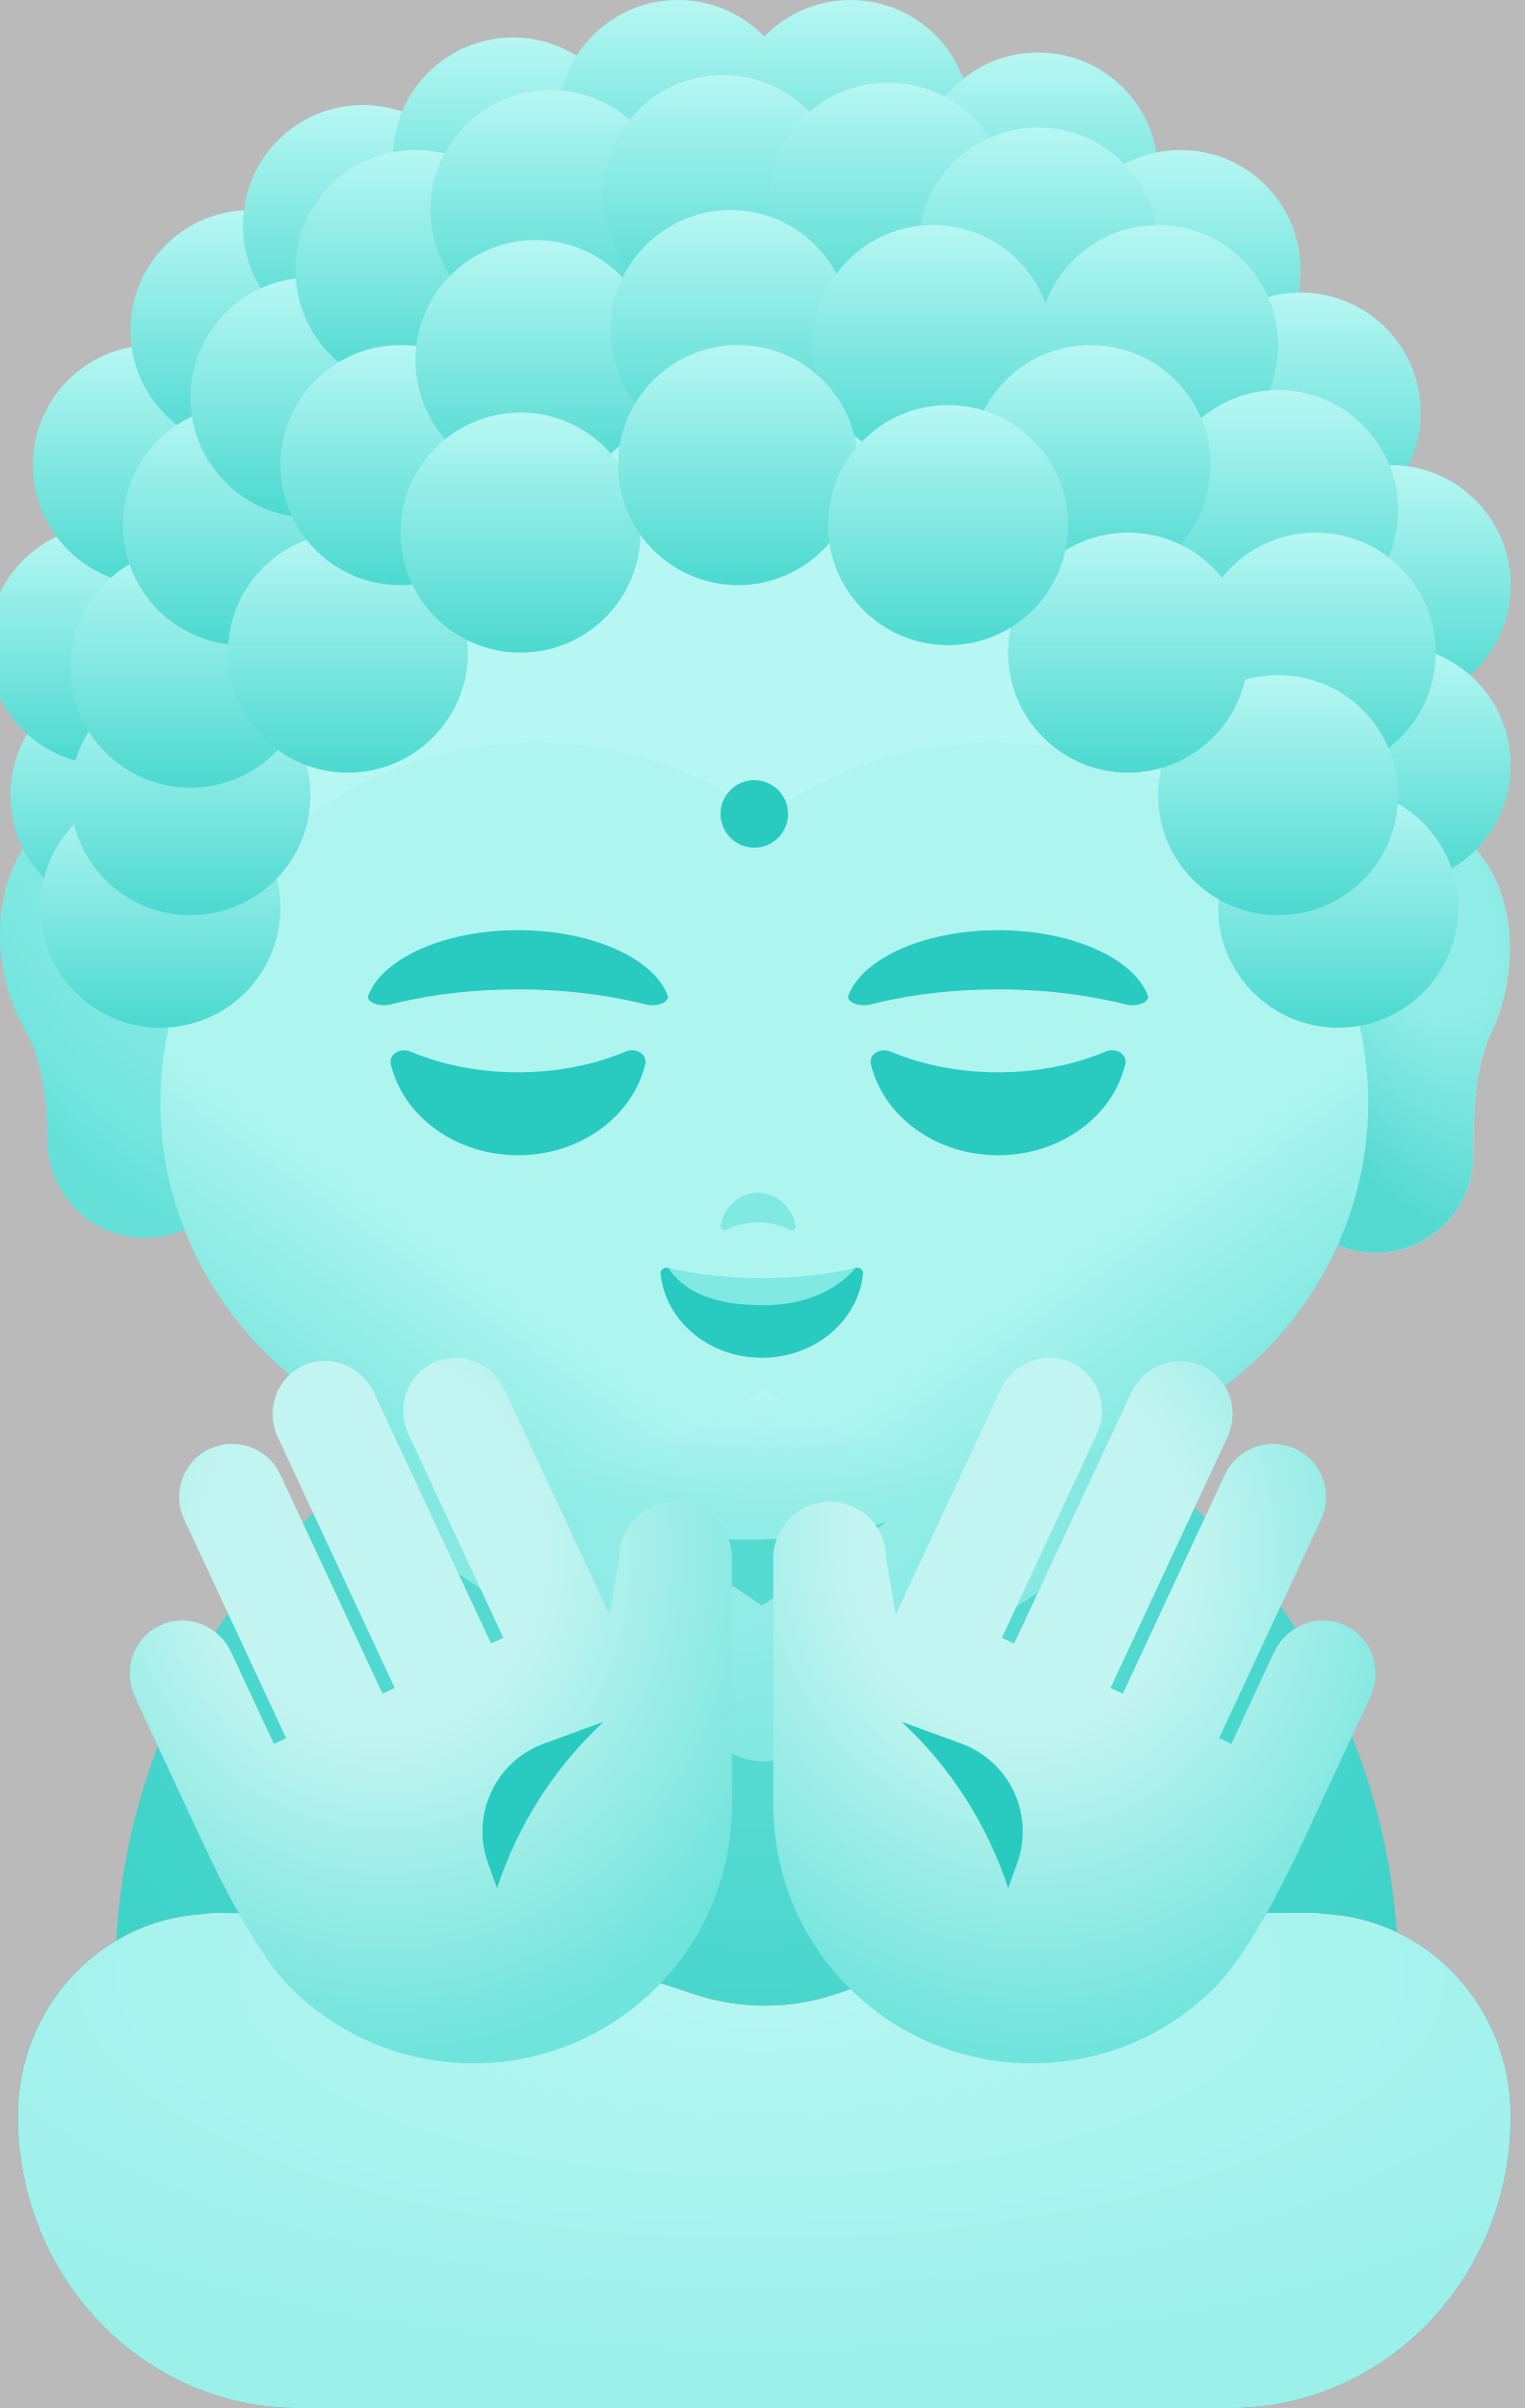
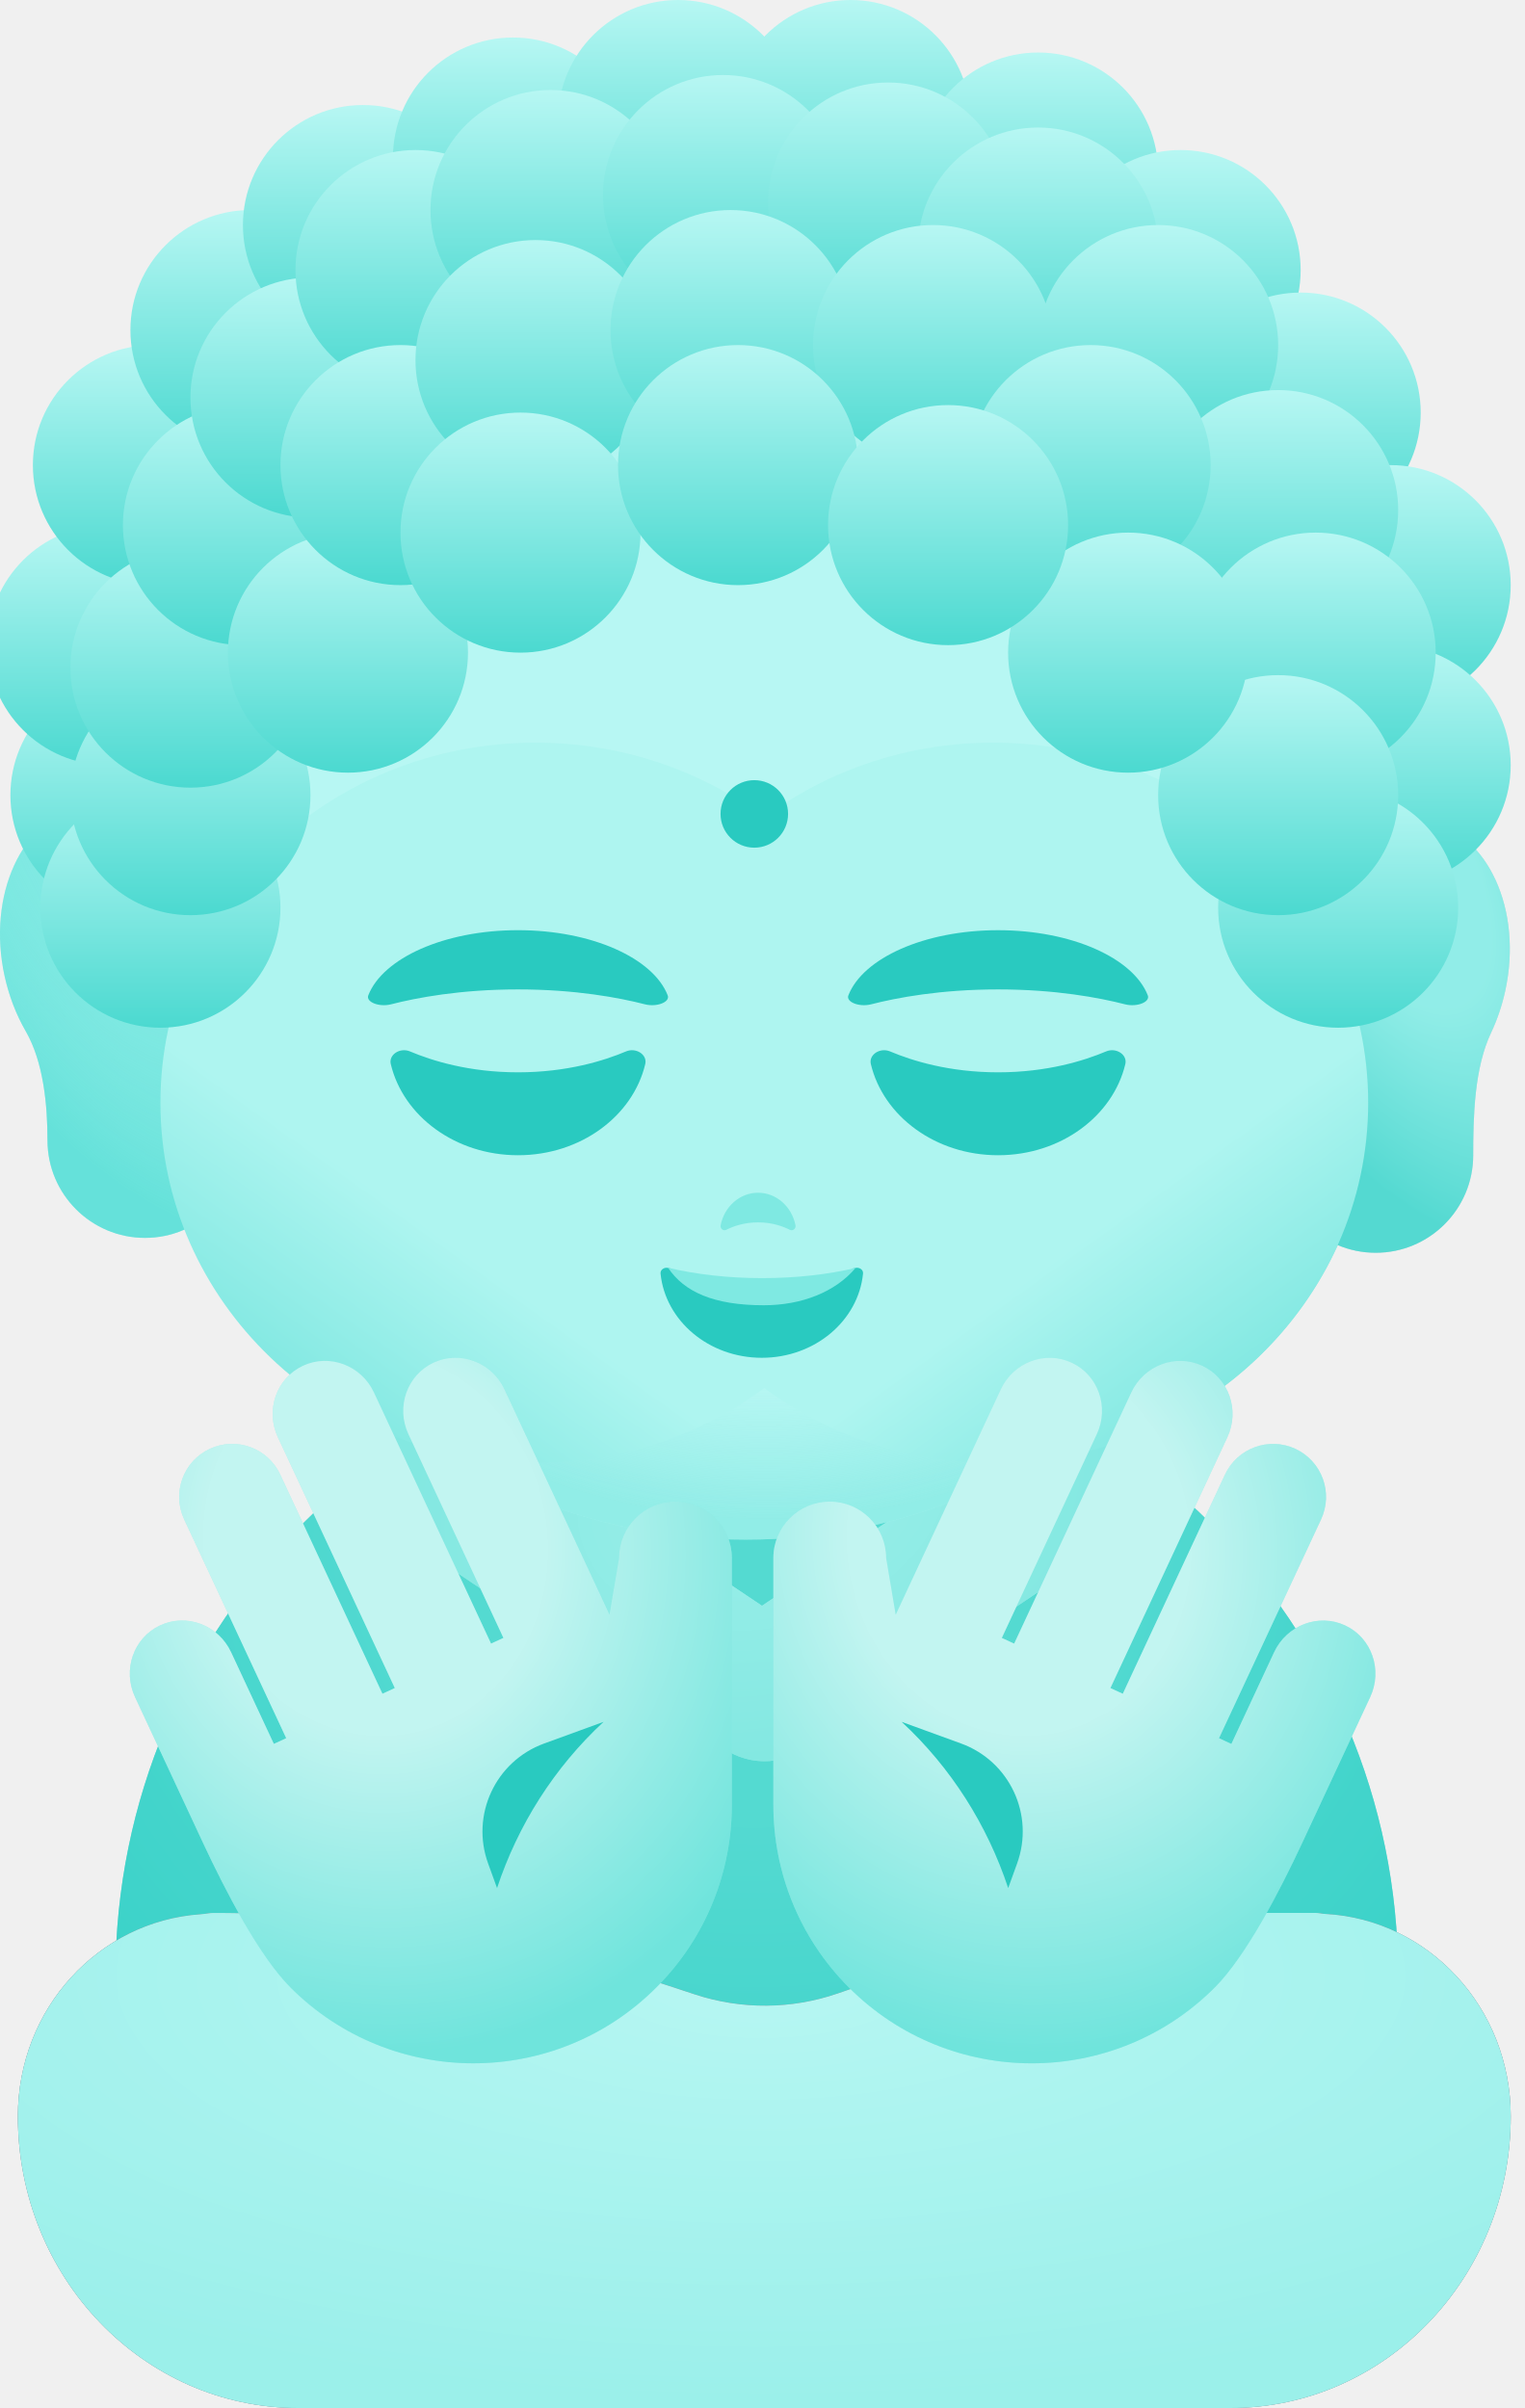
<svg xmlns="http://www.w3.org/2000/svg" width="88" height="139" viewBox="0 0 88 139" fill="none">
-   <rect width="88" height="139" fill="#F5F5F5" />
  <g id="ì ì Components">
-     <path d="M-4874 -205C-4874 -206.105 -4873.1 -207 -4872 -207H751C752.104 -207 753 -206.105 753 -205V6991C753 6992.1 752.104 6993 751 6993H-4872C-4873.1 6993 -4874 6992.1 -4874 6991V-205Z" fill="#2D2D2D" />
-     <path d="M-4872 -207V-206H751V-207V-208H-4872V-207ZM753 -205H752V6991H753H754V-205H753ZM751 6993V6992H-4872V6993V6994H751V6993ZM-4874 6991H-4873V-205H-4874H-4875V6991H-4874ZM-4872 6993V6992C-4872.55 6992 -4873 6991.55 -4873 6991H-4874H-4875C-4875 6992.66 -4873.66 6994 -4872 6994V6993ZM753 6991H752C752 6991.55 751.552 6992 751 6992V6993V6994C752.657 6994 754 6992.66 754 6991H753ZM751 -207V-206C751.552 -206 752 -205.552 752 -205H753H754C754 -206.657 752.657 -208 751 -208V-207ZM-4872 -207V-208C-4873.66 -208 -4875 -206.657 -4875 -205H-4874H-4873C-4873 -205.552 -4872.55 -206 -4872 -206V-207Z" fill="black" fill-opacity="0.1" />
    <g id="ë¶ì²">
-       <path d="M-608 -108C-608 -109.105 -607.105 -110 -606 -110H565C566.105 -110 567 -109.105 567 -108V1498C567 1499.1 566.105 1500 565 1500H-606C-607.105 1500 -608 1499.1 -608 1498V-108Z" fill="#BABABA" />
-       <path d="M-606 -110V-109H565V-110V-111H-606V-110ZM567 -108H566V1498H567H568V-108H567ZM565 1500V1499H-606V1500V1501H565V1500ZM-608 1498H-607V-108H-608H-609V1498H-608ZM-606 1500V1499C-606.552 1499 -607 1498.55 -607 1498H-608H-609C-609 1499.66 -607.657 1501 -606 1501V1500ZM567 1498H566C566 1498.55 565.552 1499 565 1499V1500V1501C566.657 1501 568 1499.66 568 1498H567ZM565 -110V-109C565.552 -109 566 -108.552 566 -108H567H568C568 -109.657 566.657 -111 565 -111V-110ZM-606 -110V-111C-607.657 -111 -609 -109.657 -609 -108H-608H-607C-607 -108.552 -606.552 -109 -606 -109V-110Z" fill="black" fill-opacity="0.1" />
      <g id="ë¶ì²_2">
        <rect x="-424.5" y="-31.5" width="563" height="691" rx="4.5" stroke="#9747FF" stroke-dasharray="10 5" />
        <g id="íì =ê¸°ë³¸, ìì=ë¯¼í¸">
          <g id="art" clip-path="url(#clip0_260_4375)">
            <path id="Vector" d="M60.651 84.235C48.839 86.086 37.824 78.393 36.047 67.052C34.27 55.712 42.404 45.017 54.216 43.166C66.027 41.315 77.043 49.008 78.82 60.349C80.597 71.689 72.462 82.384 60.651 84.235Z" fill="url(#paint0_radial_260_4375)" fill-opacity="0.5" />
            <path id="Vector_2" d="M27.673 84.235C39.484 86.086 50.5 78.393 52.277 67.052C54.053 55.712 45.919 45.017 34.107 43.166C22.296 41.315 11.28 49.008 9.503 60.349C7.726 71.689 15.861 82.384 27.673 84.235Z" fill="url(#paint1_radial_260_4375)" fill-opacity="0.5" />
            <g id="ë¶ì²_3">
              <g id="Group 5">
                <g id="Rectangle 33">
                  <path d="M6.661 114.096C6.661 93.651 23.234 77.078 43.679 77.078C64.123 77.078 80.696 93.651 80.696 114.096V129.907H6.661V114.096Z" fill="#29CAC0" />
                  <path d="M6.661 114.096C6.661 93.651 23.234 77.078 43.679 77.078C64.123 77.078 80.696 93.651 80.696 114.096V129.907H6.661V114.096Z" fill="url(#paint2_radial_260_4375)" fill-opacity="0.5" />
                </g>
                <g id="Union">
                  <path d="M60.592 81.537C62.478 80.27 65.033 80.773 66.299 82.659C67.565 84.545 67.063 87.1 65.177 88.367L46.413 100.967C44.759 102.077 42.59 101.827 41.228 100.476C40.79 100.363 40.364 100.176 39.967 99.91L22.778 88.367C20.892 87.1 20.39 84.545 21.656 82.659C22.922 80.773 25.477 80.27 27.363 81.537L43.977 92.692L60.592 81.537Z" fill="#BBF7F3" />
                  <path d="M60.592 81.537C62.478 80.27 65.033 80.773 66.299 82.659C67.565 84.545 67.063 87.1 65.177 88.367L46.413 100.967C44.759 102.077 42.59 101.827 41.228 100.476C40.79 100.363 40.364 100.176 39.967 99.91L22.778 88.367C20.892 87.1 20.39 84.545 21.656 82.659C22.922 80.773 25.477 80.27 27.363 81.537L43.977 92.692L60.592 81.537Z" fill="url(#paint3_radial_260_4375)" fill-opacity="0.5" />
                </g>
                <path id="Union_2" d="M75.484 48.502C77.122 46.458 80.169 46.87 82.384 47.356C85.887 48.124 87.897 52.534 86.873 57.206C86.685 58.065 86.407 58.873 86.057 59.614C85.091 61.659 85.026 64.424 85.026 66.686C85.026 69.795 82.506 72.315 79.397 72.315C76.289 72.314 73.77 69.794 73.769 66.686C73.769 63.996 74.262 60.649 73.977 57.974C73.858 56.849 73.918 55.646 74.186 54.424C74.562 52.705 74.531 49.692 75.484 48.502Z" fill="#FFDBE4" />
                <path id="Vector_3" d="M44.015 87.74C62.382 87.74 77.271 72.849 77.271 54.479C77.271 36.109 62.382 21.218 44.015 21.218C25.648 21.218 10.759 36.109 10.759 54.479C10.759 72.849 25.648 87.74 44.015 87.74Z" fill="url(#paint4_linear_260_4375)" />
                <g id="Vector_4">
                  <path d="M43.861 88.01C62.377 88.01 77.388 73.312 77.388 55.181C77.388 37.05 62.377 22.352 43.861 22.352C25.344 22.352 10.333 37.05 10.333 55.181C10.333 73.312 25.344 88.01 43.861 88.01Z" fill="#B7F7F3" />
                  <path d="M43.861 88.01C62.377 88.01 77.388 73.312 77.388 55.181C77.388 37.05 62.377 22.352 43.861 22.352C25.344 22.352 10.333 37.05 10.333 55.181C10.333 73.312 25.344 88.01 43.861 88.01Z" fill="url(#paint5_radial_260_4375)" fill-opacity="0.5" />
                </g>
                <path id="Vector_5" d="M44.149 77.134C63.517 77.134 79.218 61.431 79.218 42.06C79.218 22.688 63.517 6.985 44.149 6.985C24.781 6.985 9.08 22.688 9.08 42.06C9.08 61.431 24.781 77.134 44.149 77.134Z" fill="#AEF5F0" />
                <path id="Vector 1" d="M24.196 103.059C23.33 103.059 23.113 110.564 23.113 114.317L25.062 117.781C25.134 112.874 25.062 103.059 24.196 103.059Z" fill="#FFADC2" />
                <path id="Vector 2" d="M64.915 103.059C65.781 103.059 65.997 110.564 65.997 114.317L64.049 117.781C63.976 112.874 64.049 103.059 64.915 103.059Z" fill="#FFADC2" />
                <g id="Vector_6">
                  <path d="M72.736 110.421C65.495 110.421 58.306 111.629 51.463 113.996L48.367 115.067C45.687 115.993 42.796 116.015 40.104 115.129L38.603 114.634C30.138 111.845 21.224 110.424 12.312 110.424C12.059 110.424 11.821 110.486 11.571 110.501C5.694 110.907 1.033 115.943 1.033 122.163C1.033 131.462 8.276 139 17.211 139H71.013C79.948 139 87.191 131.462 87.191 122.163C87.191 115.888 82.447 110.804 76.495 110.483C76.299 110.473 76.111 110.421 75.912 110.421H72.739H72.736Z" fill="#4E5968" />
                  <path d="M72.736 110.421C65.495 110.421 58.306 111.629 51.463 113.996L48.367 115.067C45.687 115.993 42.796 116.015 40.104 115.129L38.603 114.634C30.138 111.845 21.224 110.424 12.312 110.424C12.059 110.424 11.821 110.486 11.571 110.501C5.694 110.907 1.033 115.943 1.033 122.163C1.033 131.462 8.276 139 17.211 139H71.013C79.948 139 87.191 131.462 87.191 122.163C87.191 115.888 82.447 110.804 76.495 110.483C76.299 110.473 76.111 110.421 75.912 110.421H72.739H72.736Z" fill="#B7F7F3" />
                  <path d="M72.736 110.421C65.495 110.421 58.306 111.629 51.463 113.996L48.367 115.067C45.687 115.993 42.796 116.015 40.104 115.129L38.603 114.634C30.138 111.845 21.224 110.424 12.312 110.424C12.059 110.424 11.821 110.486 11.571 110.501C5.694 110.907 1.033 115.943 1.033 122.163C1.033 131.462 8.276 139 17.211 139H71.013C79.948 139 87.191 131.462 87.191 122.163C87.191 115.888 82.447 110.804 76.495 110.483C76.299 110.473 76.111 110.421 75.912 110.421H72.739H72.736Z" fill="url(#paint6_radial_260_4375)" fill-opacity="0.5" />
                </g>
              </g>
              <g id="Group 45">
                <g id="Union_3">
                  <path d="M75.483 48.502C77.121 46.458 80.168 46.87 82.383 47.356C85.886 48.124 87.896 52.534 86.872 57.206C86.684 58.065 86.406 58.873 86.056 59.614C85.09 61.659 85.025 64.424 85.025 66.686C85.025 69.795 82.505 72.315 79.397 72.315C76.288 72.314 73.769 69.794 73.769 66.686C73.769 63.996 74.261 60.649 73.976 57.974C73.857 56.849 73.917 55.646 74.185 54.424C74.561 52.705 74.53 49.692 75.483 48.502Z" fill="#7FE9E2" />
                  <path d="M75.483 48.502C77.121 46.458 80.168 46.87 82.383 47.356C85.886 48.124 87.896 52.534 86.872 57.206C86.684 58.065 86.406 58.873 86.056 59.614C85.09 61.659 85.025 64.424 85.025 66.686C85.025 69.795 82.505 72.315 79.397 72.315C76.288 72.314 73.769 69.794 73.769 66.686C73.769 63.996 74.261 60.649 73.976 57.974C73.857 56.849 73.917 55.646 74.185 54.424C74.561 52.705 74.53 49.692 75.483 48.502Z" fill="url(#paint7_radial_260_4375)" fill-opacity="0.5" />
                </g>
                <g id="Union_4">
                  <path d="M4.755 46.497C6.97 46.011 10.017 45.599 11.655 47.643C12.608 48.833 12.577 51.846 12.954 53.565C13.153 54.473 13.237 55.371 13.218 56.234C13.153 59.174 13.998 62.886 13.998 65.826C13.998 68.935 11.477 71.456 8.369 71.456C5.261 71.456 2.741 68.935 2.741 65.826C2.741 63.772 2.509 61.305 1.484 59.525C0.942 58.585 0.522 57.513 0.266 56.347C-0.758 51.676 1.252 47.265 4.755 46.497Z" fill="#7FE9E2" />
                  <path d="M4.755 46.497C6.97 46.011 10.017 45.599 11.655 47.643C12.608 48.833 12.577 51.846 12.954 53.565C13.153 54.473 13.237 55.371 13.218 56.234C13.153 59.174 13.998 62.886 13.998 65.826C13.998 68.935 11.477 71.456 8.369 71.456C5.261 71.456 2.741 68.935 2.741 65.826C2.741 63.772 2.509 61.305 1.484 59.525C0.942 58.585 0.522 57.513 0.266 56.347C-0.758 51.676 1.252 47.265 4.755 46.497Z" fill="url(#paint8_radial_260_4375)" fill-opacity="0.5" />
                </g>
                <g id="Vector_7">
                  <path d="M43.034 88.874C61.401 88.874 76.29 73.983 76.29 55.613C76.29 37.243 61.401 22.352 43.034 22.352C24.668 22.352 9.778 37.243 9.778 55.613C9.778 73.983 24.668 88.874 43.034 88.874Z" fill="#B7F7F3" />
                  <path d="M43.034 88.874C61.401 88.874 76.29 73.983 76.29 55.613C76.29 37.243 61.401 22.352 43.034 22.352C24.668 22.352 9.778 37.243 9.778 55.613C9.778 73.983 24.668 88.874 43.034 88.874Z" fill="url(#paint9_radial_260_4375)" fill-opacity="0.5" />
                </g>
                <path id="Vector_8" d="M30.906 84.439C42.862 84.439 52.554 75.133 52.554 63.654C52.554 52.175 42.862 42.869 30.906 42.869C18.951 42.869 9.259 52.175 9.259 63.654C9.259 75.133 18.951 84.439 30.906 84.439Z" fill="url(#paint10_linear_260_4375)" />
                <path id="Vector_9" d="M57.317 84.439C69.272 84.439 78.964 75.133 78.964 63.654C78.964 52.175 69.272 42.869 57.317 42.869C45.361 42.869 35.669 52.175 35.669 63.654C35.669 75.133 45.361 84.439 57.317 84.439Z" fill="url(#paint11_linear_260_4375)" />
                <g id="Group 44">
                  <path id="Vector_10" d="M7.527 52.828C11.353 52.828 14.454 49.727 14.454 45.9C14.454 42.074 11.353 38.972 7.527 38.972C3.701 38.972 0.6 42.074 0.6 45.9C0.6 49.727 3.701 52.828 7.527 52.828Z" fill="url(#paint12_linear_260_4375)" />
                  <path id="Vector_11" d="M6.228 44.168C10.054 44.168 13.155 41.066 13.155 37.24C13.155 33.413 10.054 30.311 6.228 30.311C2.402 30.311 -0.699 33.413 -0.699 37.24C-0.699 41.066 2.402 44.168 6.228 44.168Z" fill="url(#paint13_linear_260_4375)" />
                  <path id="Vector_12" d="M8.826 33.776C12.652 33.776 15.753 30.674 15.753 26.848C15.753 23.021 12.652 19.919 8.826 19.919C5 19.919 1.898 23.021 1.898 26.848C1.898 30.674 5 33.776 8.826 33.776Z" fill="url(#paint14_linear_260_4375)" />
                  <path id="Vector_13" d="M14.455 25.982C18.28 25.982 21.382 22.88 21.382 19.053C21.382 15.227 18.28 12.125 14.455 12.125C10.629 12.125 7.527 15.227 7.527 19.053C7.527 22.88 10.629 25.982 14.455 25.982Z" fill="url(#paint15_linear_260_4375)" />
                  <path id="Vector_14" d="M20.948 19.919C24.774 19.919 27.875 16.817 27.875 12.991C27.875 9.164 24.774 6.062 20.948 6.062C17.122 6.062 14.021 9.164 14.021 12.991C14.021 16.817 17.122 19.919 20.948 19.919Z" fill="url(#paint16_linear_260_4375)" />
                  <path id="Vector_15" d="M29.607 16.022C33.433 16.022 36.534 12.92 36.534 9.094C36.534 5.267 33.433 2.165 29.607 2.165C25.781 2.165 22.68 5.267 22.68 9.094C22.68 12.92 25.781 16.022 29.607 16.022Z" fill="url(#paint17_linear_260_4375)" />
                  <path id="Vector_16" d="M39.132 13.857C42.958 13.857 46.06 10.755 46.06 6.928C46.06 3.102 42.958 0 39.132 0C35.306 0 32.205 3.102 32.205 6.928C32.205 10.755 35.306 13.857 39.132 13.857Z" fill="url(#paint18_linear_260_4375)" />
                  <path id="Vector_17" d="M49.089 13.857C52.915 13.857 56.017 10.755 56.017 6.928C56.017 3.102 52.915 0 49.089 0C45.264 0 42.162 3.102 42.162 6.928C42.162 10.755 45.264 13.857 49.089 13.857Z" fill="url(#paint19_linear_260_4375)" />
                  <path id="Vector_18" d="M59.914 16.888C63.74 16.888 66.842 13.786 66.842 9.96C66.842 6.133 63.74 3.031 59.914 3.031C56.089 3.031 52.987 6.133 52.987 9.96C52.987 13.786 56.089 16.888 59.914 16.888Z" fill="url(#paint20_linear_260_4375)" />
                  <path id="Vector_19" d="M68.14 22.517C71.966 22.517 75.067 19.415 75.067 15.589C75.067 11.762 71.966 8.66 68.14 8.66C64.314 8.66 61.213 11.762 61.213 15.589C61.213 19.415 64.314 22.517 68.14 22.517Z" fill="url(#paint21_linear_260_4375)" />
                  <path id="Vector_20" d="M75.068 30.745C78.894 30.745 81.995 27.643 81.995 23.816C81.995 19.99 78.894 16.888 75.068 16.888C71.242 16.888 68.141 19.99 68.141 23.816C68.141 27.643 71.242 30.745 75.068 30.745Z" fill="url(#paint22_linear_260_4375)" />
                  <path id="Vector_21" d="M80.263 40.704C84.089 40.704 87.19 37.602 87.19 33.776C87.19 29.949 84.089 26.848 80.263 26.848C76.437 26.848 73.336 29.949 73.336 33.776C73.336 37.602 76.437 40.704 80.263 40.704Z" fill="url(#paint23_linear_260_4375)" />
                  <path id="Vector_22" d="M80.263 51.096C84.089 51.096 87.19 47.994 87.19 44.168C87.19 40.341 84.089 37.239 80.263 37.239C76.437 37.239 73.336 40.341 73.336 44.168C73.336 47.994 76.437 51.096 80.263 51.096Z" fill="url(#paint24_linear_260_4375)" />
                  <path id="Vector_23" d="M77.232 59.324C81.058 59.324 84.159 56.222 84.159 52.395C84.159 48.569 81.058 45.467 77.232 45.467C73.406 45.467 70.305 48.569 70.305 52.395C70.305 56.222 73.406 59.324 77.232 59.324Z" fill="url(#paint25_linear_260_4375)" />
                  <path id="Vector_24" d="M9.258 59.324C13.084 59.324 16.186 56.221 16.186 52.395C16.186 48.569 13.084 45.467 9.258 45.467C5.432 45.467 2.331 48.569 2.331 52.395C2.331 56.221 5.432 59.324 9.258 59.324Z" fill="url(#paint26_linear_260_4375)" />
                  <path id="Vector_25" d="M10.991 52.828C14.816 52.828 17.918 49.727 17.918 45.9C17.918 42.074 14.816 38.972 10.991 38.972C7.165 38.972 4.063 42.074 4.063 45.9C4.063 49.727 7.165 52.828 10.991 52.828Z" fill="url(#paint27_linear_260_4375)" />
                  <path id="Vector_26" d="M10.991 45.467C14.816 45.467 17.918 42.365 17.918 38.539C17.918 34.712 14.816 31.61 10.991 31.61C7.165 31.61 4.063 34.712 4.063 38.539C4.063 42.365 7.165 45.467 10.991 45.467Z" fill="url(#paint28_linear_260_4375)" />
                  <path id="Vector_27" d="M14.021 37.24C17.847 37.24 20.948 34.138 20.948 30.311C20.948 26.485 17.847 23.383 14.021 23.383C10.195 23.383 7.094 26.485 7.094 30.311C7.094 34.138 10.195 37.24 14.021 37.24Z" fill="url(#paint29_linear_260_4375)" />
                  <path id="Vector_28" d="M17.919 29.878C21.744 29.878 24.846 26.776 24.846 22.95C24.846 19.124 21.744 16.022 17.919 16.022C14.093 16.022 10.991 19.124 10.991 22.95C10.991 26.776 14.093 29.878 17.919 29.878Z" fill="url(#paint30_linear_260_4375)" />
                  <path id="Vector_29" d="M23.98 22.517C27.806 22.517 30.907 19.415 30.907 15.589C30.907 11.762 27.806 8.66 23.98 8.66C20.154 8.66 17.053 11.762 17.053 15.589C17.053 19.415 20.154 22.517 23.98 22.517Z" fill="url(#paint31_linear_260_4375)" />
                  <path id="Vector_30" d="M31.772 19.053C35.598 19.053 38.699 15.951 38.699 12.124C38.699 8.298 35.598 5.196 31.772 5.196C27.946 5.196 24.845 8.298 24.845 12.124C24.845 15.951 27.946 19.053 31.772 19.053Z" fill="url(#paint32_linear_260_4375)" />
                  <path id="Vector_31" d="M41.73 18.187C45.556 18.187 48.657 15.085 48.657 11.258C48.657 7.432 45.556 4.33 41.73 4.33C37.904 4.33 34.803 7.432 34.803 11.258C34.803 15.085 37.904 18.187 41.73 18.187Z" fill="url(#paint33_linear_260_4375)" />
                  <path id="Vector_32" d="M51.255 18.62C55.081 18.62 58.183 15.518 58.183 11.691C58.183 7.865 55.081 4.763 51.255 4.763C47.43 4.763 44.328 7.865 44.328 11.691C44.328 15.518 47.43 18.62 51.255 18.62Z" fill="url(#paint34_linear_260_4375)" />
                  <path id="Vector_33" d="M59.914 21.218C63.74 21.218 66.842 18.116 66.842 14.29C66.842 10.463 63.74 7.361 59.914 7.361C56.089 7.361 52.987 10.463 52.987 14.29C52.987 18.116 56.089 21.218 59.914 21.218Z" fill="url(#paint35_linear_260_4375)" />
                  <path id="Vector_34" d="M66.841 26.847C70.667 26.847 73.769 23.745 73.769 19.919C73.769 16.092 70.667 12.99 66.841 12.99C63.016 12.99 59.914 16.092 59.914 19.919C59.914 23.745 63.016 26.847 66.841 26.847Z" fill="url(#paint36_linear_260_4375)" />
                  <path id="Vector_35" d="M73.769 36.373C77.595 36.373 80.696 33.272 80.696 29.445C80.696 25.619 77.595 22.517 73.769 22.517C69.943 22.517 66.842 25.619 66.842 29.445C66.842 33.272 69.943 36.373 73.769 36.373Z" fill="url(#paint37_linear_260_4375)" />
                  <path id="Vector_36" d="M75.934 44.601C79.76 44.601 82.861 41.499 82.861 37.673C82.861 33.846 79.76 30.744 75.934 30.744C72.108 30.744 69.007 33.846 69.007 37.673C69.007 41.499 72.108 44.601 75.934 44.601Z" fill="url(#paint38_linear_260_4375)" />
                  <path id="Vector_37" d="M73.769 52.828C77.595 52.828 80.696 49.727 80.696 45.9C80.696 42.074 77.595 38.972 73.769 38.972C69.943 38.972 66.842 42.074 66.842 45.9C66.842 49.727 69.943 52.828 73.769 52.828Z" fill="url(#paint39_linear_260_4375)" />
                  <path id="Vector_38" d="M20.081 44.601C23.907 44.601 27.009 41.499 27.009 37.673C27.009 33.846 23.907 30.744 20.081 30.744C16.256 30.744 13.154 33.846 13.154 37.673C13.154 41.499 16.256 44.601 20.081 44.601Z" fill="url(#paint40_linear_260_4375)" />
                  <path id="Vector_39" d="M23.113 33.776C26.939 33.776 30.04 30.674 30.04 26.848C30.04 23.021 26.939 19.919 23.113 19.919C19.287 19.919 16.186 23.021 16.186 26.848C16.186 30.674 19.287 33.776 23.113 33.776Z" fill="url(#paint41_linear_260_4375)" />
                  <path id="Vector_40" d="M30.906 27.713C34.732 27.713 37.833 24.611 37.833 20.785C37.833 16.959 34.732 13.857 30.906 13.857C27.08 13.857 23.979 16.959 23.979 20.785C23.979 24.611 27.08 27.713 30.906 27.713Z" fill="url(#paint42_linear_260_4375)" />
                  <path id="Vector_41" d="M42.164 25.982C45.989 25.982 49.091 22.88 49.091 19.053C49.091 15.227 45.989 12.125 42.164 12.125C38.338 12.125 35.236 15.227 35.236 19.053C35.236 22.88 38.338 25.982 42.164 25.982Z" fill="url(#paint43_linear_260_4375)" />
                  <path id="Vector_42" d="M53.852 26.847C57.678 26.847 60.779 23.745 60.779 19.919C60.779 16.092 57.678 12.99 53.852 12.99C50.026 12.99 46.925 16.092 46.925 19.919C46.925 23.745 50.026 26.847 53.852 26.847Z" fill="url(#paint44_linear_260_4375)" />
                  <path id="Vector_43" d="M62.945 33.776C66.771 33.776 69.872 30.674 69.872 26.848C69.872 23.021 66.771 19.919 62.945 19.919C59.119 19.919 56.018 23.021 56.018 26.848C56.018 30.674 59.119 33.776 62.945 33.776Z" fill="url(#paint45_linear_260_4375)" />
                  <path id="Vector_44" d="M65.11 44.601C68.936 44.601 72.037 41.499 72.037 37.673C72.037 33.846 68.936 30.744 65.11 30.744C61.284 30.744 58.183 33.846 58.183 37.673C58.183 41.499 61.284 44.601 65.11 44.601Z" fill="url(#paint46_linear_260_4375)" />
                  <path id="Vector_45" d="M30.041 37.673C33.866 37.673 36.968 34.571 36.968 30.745C36.968 26.918 33.866 23.816 30.041 23.816C26.215 23.816 23.113 26.918 23.113 30.745C23.113 34.571 26.215 37.673 30.041 37.673Z" fill="url(#paint47_linear_260_4375)" />
                  <path id="Vector_46" d="M42.596 33.776C46.422 33.776 49.523 30.674 49.523 26.848C49.523 23.021 46.422 19.919 42.596 19.919C38.77 19.919 35.669 23.021 35.669 26.848C35.669 30.674 38.77 33.776 42.596 33.776Z" fill="url(#paint48_linear_260_4375)" />
                  <path id="Vector_47" d="M54.718 37.24C58.544 37.24 61.645 34.138 61.645 30.311C61.645 26.485 58.544 23.383 54.718 23.383C50.892 23.383 47.791 26.485 47.791 30.311C47.791 34.138 50.892 37.24 54.718 37.24Z" fill="url(#paint49_linear_260_4375)" />
                </g>
                <g id="Group 4">
                  <path id="Vector_48" d="M43.534 48.931C44.61 48.931 45.483 48.059 45.483 46.982C45.483 45.906 44.61 45.034 43.534 45.034C42.458 45.034 41.586 45.906 41.586 46.982C41.586 48.059 42.458 48.931 43.534 48.931Z" fill="#29CAC0" />
                  <path id="Vector_49" d="M49.376 73.19C49.324 73.202 49.267 73.21 49.214 73.222C48.081 74.483 46.193 75.19 44.049 75.19C41.221 75.19 39.569 74.479 38.663 73.211C38.629 73.203 38.592 73.198 38.558 73.19C38.329 73.138 38.102 73.3 38.123 73.514C38.397 76.241 40.907 78.377 43.967 78.377C47.027 78.377 49.538 76.241 49.81 73.514C49.832 73.299 49.605 73.138 49.376 73.19Z" fill="#29CAC0" />
                  <path id="Vector_50" d="M44.081 75.345C46.28 75.345 48.217 74.572 49.38 73.192C47.798 73.562 45.963 73.779 43.996 73.779C42.007 73.779 40.15 73.558 38.556 73.18C39.485 74.568 41.18 75.345 44.081 75.345Z" fill="#7FE9E2" />
                  <path id="Vector_51" d="M23.667 60.694C23.089 60.449 22.425 60.878 22.553 61.42C23.267 64.427 26.284 66.685 29.897 66.685C33.511 66.685 36.528 64.427 37.241 61.42C37.37 60.878 36.706 60.449 36.128 60.694C34.867 61.227 32.72 61.899 29.897 61.899C27.074 61.899 24.927 61.227 23.667 60.694Z" fill="#29CAC0" />
                  <path id="Vector_52" d="M63.835 60.694C64.413 60.449 65.077 60.878 64.948 61.42C64.235 64.427 61.218 66.685 57.604 66.685C53.991 66.685 50.974 64.427 50.26 61.42C50.132 60.878 50.796 60.449 51.374 60.694C52.634 61.227 54.781 61.899 57.604 61.899C60.425 61.899 62.574 61.227 63.835 60.694Z" fill="#29CAC0" />
                  <path id="Vector_53" d="M37.227 57.974C37.906 58.149 38.688 57.843 38.536 57.456C37.697 55.308 34.148 53.694 29.896 53.694C25.645 53.694 22.096 55.308 21.256 57.456C21.105 57.843 21.886 58.149 22.566 57.974C24.049 57.593 26.575 57.113 29.896 57.113C33.215 57.113 35.743 57.593 37.227 57.974Z" fill="#29CAC0" />
                  <path id="Vector_54" d="M64.935 57.974C65.614 58.149 66.396 57.843 66.244 57.456C65.405 55.308 61.856 53.695 57.604 53.695C53.353 53.695 49.804 55.308 48.964 57.456C48.813 57.843 49.594 58.149 50.274 57.974C51.757 57.593 54.283 57.113 57.604 57.113C60.923 57.113 63.452 57.593 64.935 57.974Z" fill="#29CAC0" />
                  <path id="Vector_55" d="M45.583 70.99C45.753 71.078 45.949 70.924 45.911 70.731C45.701 69.657 44.813 68.85 43.751 68.85C42.688 68.85 41.8 69.657 41.591 70.731C41.553 70.924 41.748 71.078 41.918 70.99C42.289 70.8 42.92 70.56 43.751 70.56C44.58 70.56 45.212 70.8 45.583 70.99Z" fill="#7FE9E2" />
                </g>
              </g>
              <g id="Group">
                <g id="Vector_56">
                  <path d="M77.633 93.826C76.102 93.112 74.267 93.806 73.535 95.375L71.068 100.667L70.354 100.338L76.244 87.707C76.959 86.174 76.298 84.351 74.767 83.635C73.235 82.922 71.415 83.587 70.699 85.12L64.801 97.771L64.087 97.442L70.836 82.965C71.566 81.399 70.917 79.551 69.386 78.838C67.854 78.124 66.021 78.814 65.291 80.38L58.532 94.877L57.819 94.548L63.302 82.787C64.032 81.221 63.383 79.373 61.852 78.66C60.32 77.946 58.487 78.636 57.757 80.202C57.757 80.202 57.757 80.204 57.757 80.206L51.695 93.209L51.144 89.936C51.144 88.138 49.686 86.679 47.889 86.679C46.091 86.679 44.634 88.136 44.634 89.936V104.185C44.634 108.003 46.09 111.821 49.003 114.735C54.828 120.56 64.274 120.56 70.099 114.735C71.913 112.921 73.877 109.123 75.14 106.414C75.36 105.945 75.604 105.418 75.832 104.929L75.919 104.746C76.037 104.49 76.147 104.257 76.244 104.046L79.08 97.962C79.811 96.391 79.165 94.539 77.633 93.826Z" fill="#85EAE3" />
                  <path d="M77.633 93.826C76.102 93.112 74.267 93.806 73.535 95.375L71.068 100.667L70.354 100.338L76.244 87.707C76.959 86.174 76.298 84.351 74.767 83.635C73.235 82.922 71.415 83.587 70.699 85.12L64.801 97.771L64.087 97.442L70.836 82.965C71.566 81.399 70.917 79.551 69.386 78.838C67.854 78.124 66.021 78.814 65.291 80.38L58.532 94.877L57.819 94.548L63.302 82.787C64.032 81.221 63.383 79.373 61.852 78.66C60.32 77.946 58.487 78.636 57.757 80.202C57.757 80.202 57.757 80.204 57.757 80.206L51.695 93.209L51.144 89.936C51.144 88.138 49.686 86.679 47.889 86.679C46.091 86.679 44.634 88.136 44.634 89.936V104.185C44.634 108.003 46.09 111.821 49.003 114.735C54.828 120.56 64.274 120.56 70.099 114.735C71.913 112.921 73.877 109.123 75.14 106.414C75.36 105.945 75.604 105.418 75.832 104.929L75.919 104.746C76.037 104.49 76.147 104.257 76.244 104.046L79.08 97.962C79.811 96.391 79.165 94.539 77.633 93.826Z" fill="url(#paint50_radial_260_4375)" fill-opacity="0.5" />
                </g>
                <g id="Vector_57">
                  <path d="M38.985 86.677C37.187 86.677 35.73 88.135 35.73 89.934L35.178 93.207L29.116 80.204C29.116 80.204 29.116 80.202 29.116 80.2C28.386 78.635 26.553 77.945 25.022 78.658C23.491 79.372 22.842 81.22 23.571 82.785L29.055 94.547L28.341 94.876L21.582 80.378C20.852 78.813 19.019 78.123 17.488 78.836C15.956 79.55 15.308 81.398 16.037 82.963L22.786 97.441L22.073 97.77L16.174 85.118C15.459 83.583 13.638 82.92 12.107 83.634C10.575 84.347 9.914 86.17 10.629 87.705L16.519 100.336L15.805 100.665L13.338 95.374C12.606 93.802 10.771 93.109 9.24 93.824C7.709 94.539 7.062 96.389 7.793 97.96L10.629 104.045C10.728 104.255 10.836 104.489 10.955 104.744L11.041 104.927C11.269 105.416 11.514 105.943 11.733 106.412C12.996 109.121 14.961 112.919 16.774 114.733C22.599 120.559 32.045 120.559 37.87 114.733C40.784 111.819 42.239 108.001 42.239 104.183V89.934C42.239 88.137 40.782 86.677 38.985 86.677Z" fill="#85EAE3" />
                  <path d="M38.985 86.677C37.187 86.677 35.73 88.135 35.73 89.934L35.178 93.207L29.116 80.204C29.116 80.204 29.116 80.202 29.116 80.2C28.386 78.635 26.553 77.945 25.022 78.658C23.491 79.372 22.842 81.22 23.571 82.785L29.055 94.547L28.341 94.876L21.582 80.378C20.852 78.813 19.019 78.123 17.488 78.836C15.956 79.55 15.308 81.398 16.037 82.963L22.786 97.441L22.073 97.77L16.174 85.118C15.459 83.583 13.638 82.92 12.107 83.634C10.575 84.347 9.914 86.17 10.629 87.705L16.519 100.336L15.805 100.665L13.338 95.374C12.606 93.802 10.771 93.109 9.24 93.824C7.709 94.539 7.062 96.389 7.793 97.96L10.629 104.045C10.728 104.255 10.836 104.489 10.955 104.744L11.041 104.927C11.269 105.416 11.514 105.943 11.733 106.412C12.996 109.121 14.961 112.919 16.774 114.733C22.599 120.559 32.045 120.559 37.87 114.733C40.784 111.819 42.239 108.001 42.239 104.183V89.934C42.239 88.137 40.782 86.677 38.985 86.677Z" fill="url(#paint51_radial_260_4375)" fill-opacity="0.5" />
                </g>
                <path id="Vector_58" d="M34.835 99.393L31.404 100.643C28.599 101.664 27.152 104.766 28.173 107.572L28.687 108.987C29.891 105.35 31.985 102.032 34.835 99.393Z" fill="#29CAC0" />
                <path id="Vector_59" d="M52.038 99.393L55.469 100.643C58.275 101.664 59.721 104.766 58.7 107.572L58.187 108.987C56.982 105.35 54.889 102.032 52.038 99.393Z" fill="#29CAC0" />
              </g>
            </g>
          </g>
        </g>
      </g>
    </g>
  </g>
  <defs>
    <radialGradient id="paint0_radial_260_4375" cx="0" cy="0" r="1" gradientTransform="matrix(28.7105 13.5012 14.0615 -29.9115 49.3623 55.5418)" gradientUnits="userSpaceOnUse">
      <stop offset="0.713" stop-color="#ABF5F0" />
      <stop offset="1" stop-color="#4BD9D0" />
    </radialGradient>
    <radialGradient id="paint1_radial_260_4375" cx="0" cy="0" r="1" gradientTransform="matrix(-26.9044 15.953 -16.6151 -28.0298 38.961 55.5418)" gradientUnits="userSpaceOnUse">
      <stop offset="0.713" stop-color="#6DE3DB" stop-opacity="0" />
      <stop offset="1" stop-color="#6DE3DB" />
    </radialGradient>
    <radialGradient id="paint2_radial_260_4375" cx="0" cy="0" r="1" gradientUnits="userSpaceOnUse" gradientTransform="translate(43.508 89.1532) rotate(90) scale(40.7534 49.3221)">
      <stop offset="0.401" stop-color="#7FE9E2" />
      <stop offset="1" stop-color="#4BD9D0" />
    </radialGradient>
    <radialGradient id="paint3_radial_260_4375" cx="0" cy="0" r="1" gradientTransform="matrix(-20.5562 5.28486 3.91387 14.8375 44.0397 86.0806)" gradientUnits="userSpaceOnUse">
      <stop offset="0.023" stop-color="#7FE9E2" />
      <stop offset="1" stop-color="#4BD9D0" />
    </radialGradient>
    <linearGradient id="paint4_linear_260_4375" x1="44.015" y1="21.218" x2="44.015" y2="87.74" gradientUnits="userSpaceOnUse">
      <stop stop-color="#FFDBE4" />
      <stop offset="1" stop-color="#FFCDD7" />
    </linearGradient>
    <radialGradient id="paint5_radial_260_4375" cx="0" cy="0" r="1" gradientTransform="matrix(3.45548e-06 33.9779 -36.0885 -1.44264 43.7406 52.9105)" gradientUnits="userSpaceOnUse">
      <stop offset="0.12" stop-color="#B7F7F3" />
      <stop offset="1" stop-color="#97EEE8" />
    </radialGradient>
    <radialGradient id="paint6_radial_260_4375" cx="0" cy="0" r="1" gradientTransform="matrix(0.0179523 24.9049 -64.8388 0.0415629 43.8955 114.095)" gradientUnits="userSpaceOnUse">
      <stop stop-color="#B7F7F3" />
      <stop offset="1" stop-color="#7FE9E2" />
    </radialGradient>
    <radialGradient id="paint7_radial_260_4375" cx="0" cy="0" r="1" gradientTransform="matrix(1.80148e-07 19.053 -15.8159 -11.6142 80.2628 50.0138)" gradientUnits="userSpaceOnUse">
      <stop offset="0.369" stop-color="#A4F2ED" />
      <stop offset="1" stop-color="#29CAC0" />
    </radialGradient>
    <radialGradient id="paint8_radial_260_4375" cx="0" cy="0" r="1" gradientTransform="matrix(1.88608e-07 19.053 -16.5587 -11.6142 6.79826 49.1551)" gradientUnits="userSpaceOnUse">
      <stop stop-color="#A4F2ED" stop-opacity="0" />
      <stop offset="1" stop-color="#4CDAD2" />
    </radialGradient>
    <radialGradient id="paint9_radial_260_4375" cx="0" cy="0" r="1" gradientTransform="matrix(3.42749e-06 34.4252 -35.7962 -1.46164 42.9153 53.3128)" gradientUnits="userSpaceOnUse">
      <stop offset="0.771" stop-color="#4AD9D0" stop-opacity="0" />
      <stop offset="1" stop-color="#4BD9D0" stop-opacity="0.7" />
    </radialGradient>
    <linearGradient id="paint10_linear_260_4375" x1="24.796" y1="70.897" x2="16.065" y2="83.121" gradientUnits="userSpaceOnUse">
      <stop stop-color="#AEF5F0" />
      <stop offset="1" stop-color="#77E5DE" />
    </linearGradient>
    <linearGradient id="paint11_linear_260_4375" x1="63.427" y1="70.897" x2="72.158" y2="83.121" gradientUnits="userSpaceOnUse">
      <stop stop-color="#AEF5F0" />
      <stop offset="1" stop-color="#77E5DE" />
    </linearGradient>
    <linearGradient id="paint12_linear_260_4375" x1="7.527" y1="38.972" x2="7.527" y2="52.828" gradientUnits="userSpaceOnUse">
      <stop stop-color="#B7F7F3" />
      <stop offset="1" stop-color="#4BD9D0" />
    </linearGradient>
    <linearGradient id="paint13_linear_260_4375" x1="6.228" y1="30.311" x2="6.228" y2="44.168" gradientUnits="userSpaceOnUse">
      <stop stop-color="#B7F7F3" />
      <stop offset="1" stop-color="#4BD9D0" />
    </linearGradient>
    <linearGradient id="paint14_linear_260_4375" x1="8.826" y1="19.919" x2="8.826" y2="33.776" gradientUnits="userSpaceOnUse">
      <stop stop-color="#B7F7F3" />
      <stop offset="1" stop-color="#4BD9D0" />
    </linearGradient>
    <linearGradient id="paint15_linear_260_4375" x1="14.455" y1="12.125" x2="14.455" y2="25.982" gradientUnits="userSpaceOnUse">
      <stop stop-color="#B7F7F3" />
      <stop offset="1" stop-color="#4BD9D0" />
    </linearGradient>
    <linearGradient id="paint16_linear_260_4375" x1="20.948" y1="6.062" x2="20.948" y2="19.919" gradientUnits="userSpaceOnUse">
      <stop stop-color="#B7F7F3" />
      <stop offset="1" stop-color="#4BD9D0" />
    </linearGradient>
    <linearGradient id="paint17_linear_260_4375" x1="29.607" y1="2.165" x2="29.607" y2="16.022" gradientUnits="userSpaceOnUse">
      <stop stop-color="#B7F7F3" />
      <stop offset="1" stop-color="#4BD9D0" />
    </linearGradient>
    <linearGradient id="paint18_linear_260_4375" x1="39.132" y1="0" x2="39.132" y2="13.857" gradientUnits="userSpaceOnUse">
      <stop stop-color="#B7F7F3" />
      <stop offset="1" stop-color="#4BD9D0" />
    </linearGradient>
    <linearGradient id="paint19_linear_260_4375" x1="49.089" y1="0" x2="49.089" y2="13.857" gradientUnits="userSpaceOnUse">
      <stop stop-color="#B7F7F3" />
      <stop offset="1" stop-color="#4BD9D0" />
    </linearGradient>
    <linearGradient id="paint20_linear_260_4375" x1="59.914" y1="3.031" x2="59.914" y2="16.888" gradientUnits="userSpaceOnUse">
      <stop stop-color="#B7F7F3" />
      <stop offset="1" stop-color="#4BD9D0" />
    </linearGradient>
    <linearGradient id="paint21_linear_260_4375" x1="68.14" y1="8.66" x2="68.14" y2="22.517" gradientUnits="userSpaceOnUse">
      <stop stop-color="#B7F7F3" />
      <stop offset="1" stop-color="#4BD9D0" />
    </linearGradient>
    <linearGradient id="paint22_linear_260_4375" x1="75.068" y1="16.888" x2="75.068" y2="30.745" gradientUnits="userSpaceOnUse">
      <stop stop-color="#B7F7F3" />
      <stop offset="1" stop-color="#4BD9D0" />
    </linearGradient>
    <linearGradient id="paint23_linear_260_4375" x1="80.263" y1="26.848" x2="80.263" y2="40.704" gradientUnits="userSpaceOnUse">
      <stop stop-color="#B7F7F3" />
      <stop offset="1" stop-color="#4BD9D0" />
    </linearGradient>
    <linearGradient id="paint24_linear_260_4375" x1="80.263" y1="37.239" x2="80.263" y2="51.096" gradientUnits="userSpaceOnUse">
      <stop stop-color="#B7F7F3" />
      <stop offset="1" stop-color="#4BD9D0" />
    </linearGradient>
    <linearGradient id="paint25_linear_260_4375" x1="77.232" y1="45.467" x2="77.232" y2="59.324" gradientUnits="userSpaceOnUse">
      <stop stop-color="#B7F7F3" />
      <stop offset="1" stop-color="#4BD9D0" />
    </linearGradient>
    <linearGradient id="paint26_linear_260_4375" x1="9.258" y1="45.467" x2="9.258" y2="59.324" gradientUnits="userSpaceOnUse">
      <stop stop-color="#B7F7F3" />
      <stop offset="1" stop-color="#4BD9D0" />
    </linearGradient>
    <linearGradient id="paint27_linear_260_4375" x1="10.991" y1="38.972" x2="10.991" y2="52.828" gradientUnits="userSpaceOnUse">
      <stop stop-color="#B7F7F3" />
      <stop offset="1" stop-color="#4BD9D0" />
    </linearGradient>
    <linearGradient id="paint28_linear_260_4375" x1="10.991" y1="31.61" x2="10.991" y2="45.467" gradientUnits="userSpaceOnUse">
      <stop stop-color="#B7F7F3" />
      <stop offset="1" stop-color="#4BD9D0" />
    </linearGradient>
    <linearGradient id="paint29_linear_260_4375" x1="14.021" y1="23.383" x2="14.021" y2="37.24" gradientUnits="userSpaceOnUse">
      <stop stop-color="#B7F7F3" />
      <stop offset="1" stop-color="#4BD9D0" />
    </linearGradient>
    <linearGradient id="paint30_linear_260_4375" x1="17.919" y1="16.022" x2="17.919" y2="29.878" gradientUnits="userSpaceOnUse">
      <stop stop-color="#B7F7F3" />
      <stop offset="1" stop-color="#4BD9D0" />
    </linearGradient>
    <linearGradient id="paint31_linear_260_4375" x1="23.98" y1="8.66" x2="23.98" y2="22.517" gradientUnits="userSpaceOnUse">
      <stop stop-color="#B7F7F3" />
      <stop offset="1" stop-color="#4BD9D0" />
    </linearGradient>
    <linearGradient id="paint32_linear_260_4375" x1="31.772" y1="5.196" x2="31.772" y2="19.053" gradientUnits="userSpaceOnUse">
      <stop stop-color="#B7F7F3" />
      <stop offset="1" stop-color="#4BD9D0" />
    </linearGradient>
    <linearGradient id="paint33_linear_260_4375" x1="41.73" y1="4.33" x2="41.73" y2="18.187" gradientUnits="userSpaceOnUse">
      <stop stop-color="#B7F7F3" />
      <stop offset="1" stop-color="#4BD9D0" />
    </linearGradient>
    <linearGradient id="paint34_linear_260_4375" x1="51.255" y1="4.763" x2="51.255" y2="18.62" gradientUnits="userSpaceOnUse">
      <stop stop-color="#B7F7F3" />
      <stop offset="1" stop-color="#4BD9D0" />
    </linearGradient>
    <linearGradient id="paint35_linear_260_4375" x1="59.914" y1="7.361" x2="59.914" y2="21.218" gradientUnits="userSpaceOnUse">
      <stop stop-color="#B7F7F3" />
      <stop offset="1" stop-color="#4BD9D0" />
    </linearGradient>
    <linearGradient id="paint36_linear_260_4375" x1="66.841" y1="12.99" x2="66.841" y2="26.847" gradientUnits="userSpaceOnUse">
      <stop stop-color="#B7F7F3" />
      <stop offset="1" stop-color="#4BD9D0" />
    </linearGradient>
    <linearGradient id="paint37_linear_260_4375" x1="73.769" y1="22.517" x2="73.769" y2="36.373" gradientUnits="userSpaceOnUse">
      <stop stop-color="#B7F7F3" />
      <stop offset="1" stop-color="#4BD9D0" />
    </linearGradient>
    <linearGradient id="paint38_linear_260_4375" x1="75.934" y1="30.744" x2="75.934" y2="44.601" gradientUnits="userSpaceOnUse">
      <stop stop-color="#B7F7F3" />
      <stop offset="1" stop-color="#4BD9D0" />
    </linearGradient>
    <linearGradient id="paint39_linear_260_4375" x1="73.769" y1="38.972" x2="73.769" y2="52.828" gradientUnits="userSpaceOnUse">
      <stop stop-color="#B7F7F3" />
      <stop offset="1" stop-color="#4BD9D0" />
    </linearGradient>
    <linearGradient id="paint40_linear_260_4375" x1="20.081" y1="30.744" x2="20.081" y2="44.601" gradientUnits="userSpaceOnUse">
      <stop stop-color="#B7F7F3" />
      <stop offset="1" stop-color="#4BD9D0" />
    </linearGradient>
    <linearGradient id="paint41_linear_260_4375" x1="23.113" y1="19.919" x2="23.113" y2="33.776" gradientUnits="userSpaceOnUse">
      <stop stop-color="#B7F7F3" />
      <stop offset="1" stop-color="#4BD9D0" />
    </linearGradient>
    <linearGradient id="paint42_linear_260_4375" x1="30.906" y1="13.857" x2="30.906" y2="27.713" gradientUnits="userSpaceOnUse">
      <stop stop-color="#B7F7F3" />
      <stop offset="1" stop-color="#4BD9D0" />
    </linearGradient>
    <linearGradient id="paint43_linear_260_4375" x1="42.164" y1="12.125" x2="42.164" y2="25.982" gradientUnits="userSpaceOnUse">
      <stop stop-color="#B7F7F3" />
      <stop offset="1" stop-color="#4BD9D0" />
    </linearGradient>
    <linearGradient id="paint44_linear_260_4375" x1="53.852" y1="12.99" x2="53.852" y2="26.847" gradientUnits="userSpaceOnUse">
      <stop stop-color="#B7F7F3" />
      <stop offset="1" stop-color="#4BD9D0" />
    </linearGradient>
    <linearGradient id="paint45_linear_260_4375" x1="62.945" y1="19.919" x2="62.945" y2="33.776" gradientUnits="userSpaceOnUse">
      <stop stop-color="#B7F7F3" />
      <stop offset="1" stop-color="#4BD9D0" />
    </linearGradient>
    <linearGradient id="paint46_linear_260_4375" x1="65.11" y1="30.744" x2="65.11" y2="44.601" gradientUnits="userSpaceOnUse">
      <stop stop-color="#B7F7F3" />
      <stop offset="1" stop-color="#4BD9D0" />
    </linearGradient>
    <linearGradient id="paint47_linear_260_4375" x1="30.041" y1="23.816" x2="30.041" y2="37.673" gradientUnits="userSpaceOnUse">
      <stop stop-color="#B7F7F3" />
      <stop offset="1" stop-color="#4BD9D0" />
    </linearGradient>
    <linearGradient id="paint48_linear_260_4375" x1="42.596" y1="19.919" x2="42.596" y2="33.776" gradientUnits="userSpaceOnUse">
      <stop stop-color="#B7F7F3" />
      <stop offset="1" stop-color="#4BD9D0" />
    </linearGradient>
    <linearGradient id="paint49_linear_260_4375" x1="54.718" y1="23.383" x2="54.718" y2="37.24" gradientUnits="userSpaceOnUse">
      <stop stop-color="#B7F7F3" />
      <stop offset="1" stop-color="#4BD9D0" />
    </linearGradient>
    <radialGradient id="paint50_radial_260_4375" cx="0" cy="0" r="1" gradientTransform="matrix(3.10475 29.3117 -26.1409 2.6452 58.8405 89.0965)" gradientUnits="userSpaceOnUse">
      <stop offset="0.378" stop-color="white" />
      <stop offset="1" stop-color="#5ADED6" />
    </radialGradient>
    <radialGradient id="paint51_radial_260_4375" cx="0" cy="0" r="1" gradientTransform="matrix(3.10475 29.3117 -26.1409 2.6452 21.6989 89.0949)" gradientUnits="userSpaceOnUse">
      <stop offset="0.378" stop-color="white" />
      <stop offset="1" stop-color="#5ADED6" />
    </radialGradient>
    <clipPath id="clip0_260_4375">
      <rect width="87.312" height="139" fill="white" />
    </clipPath>
  </defs>
</svg>
